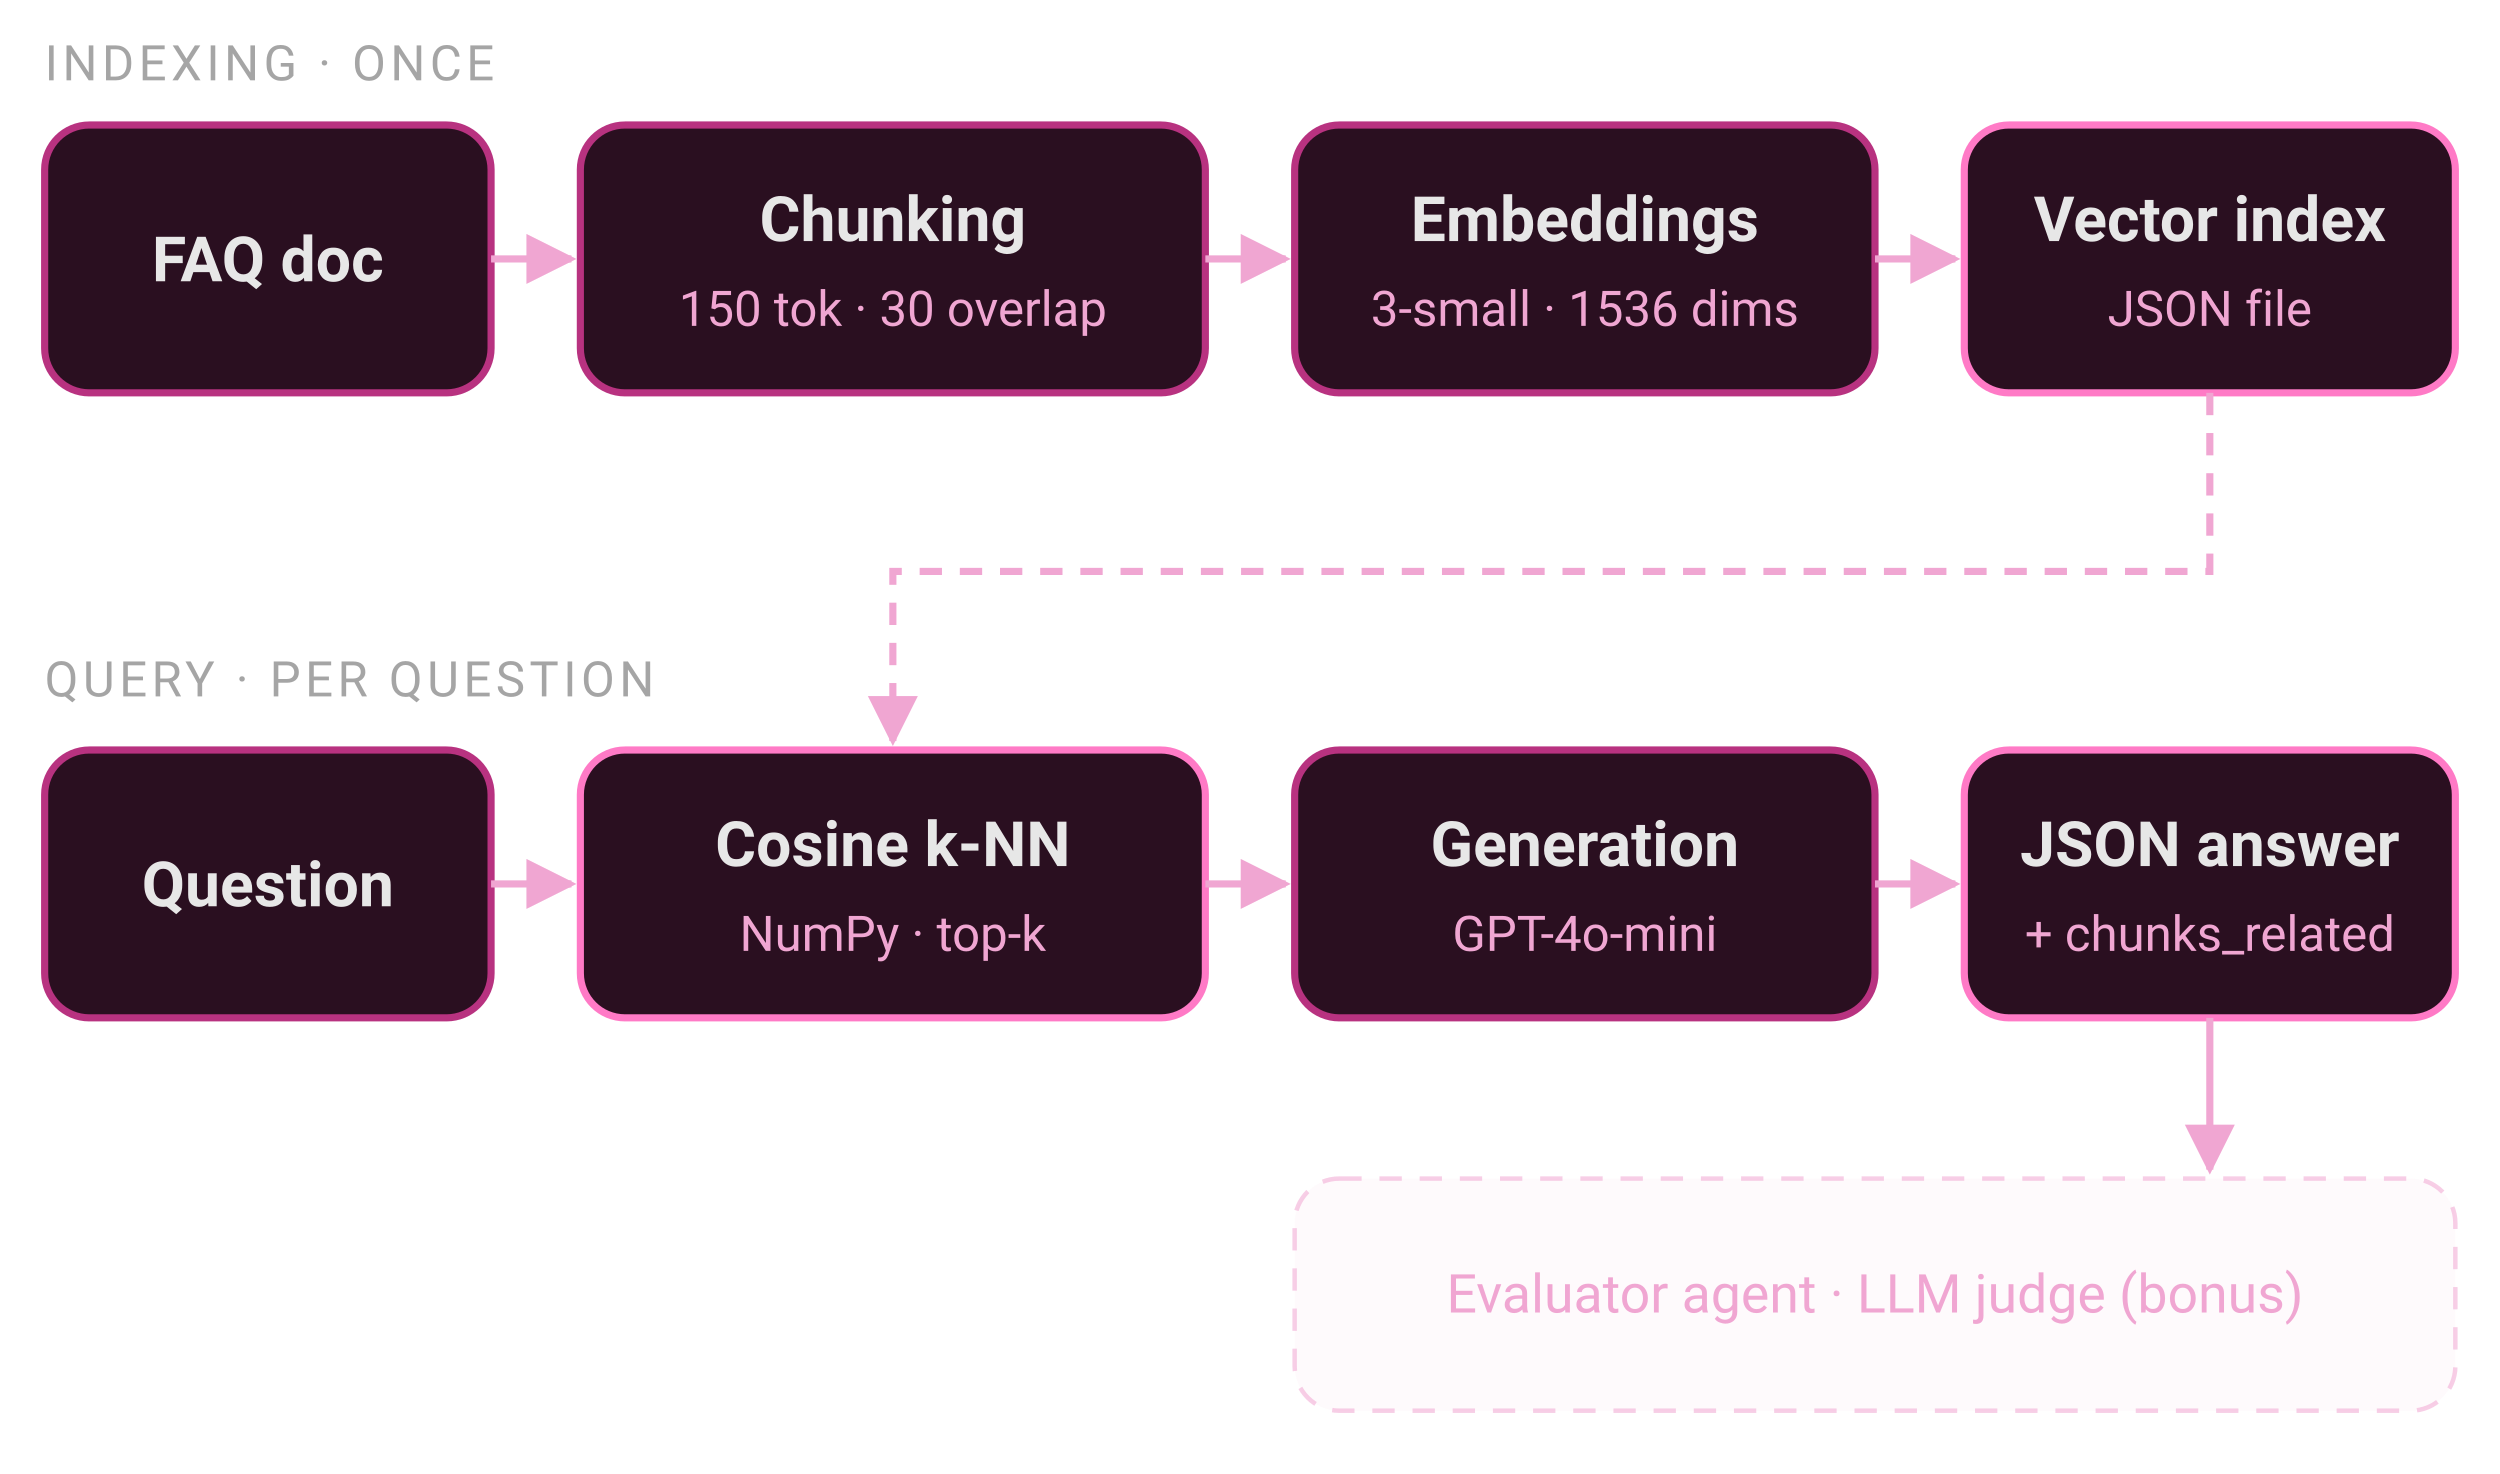
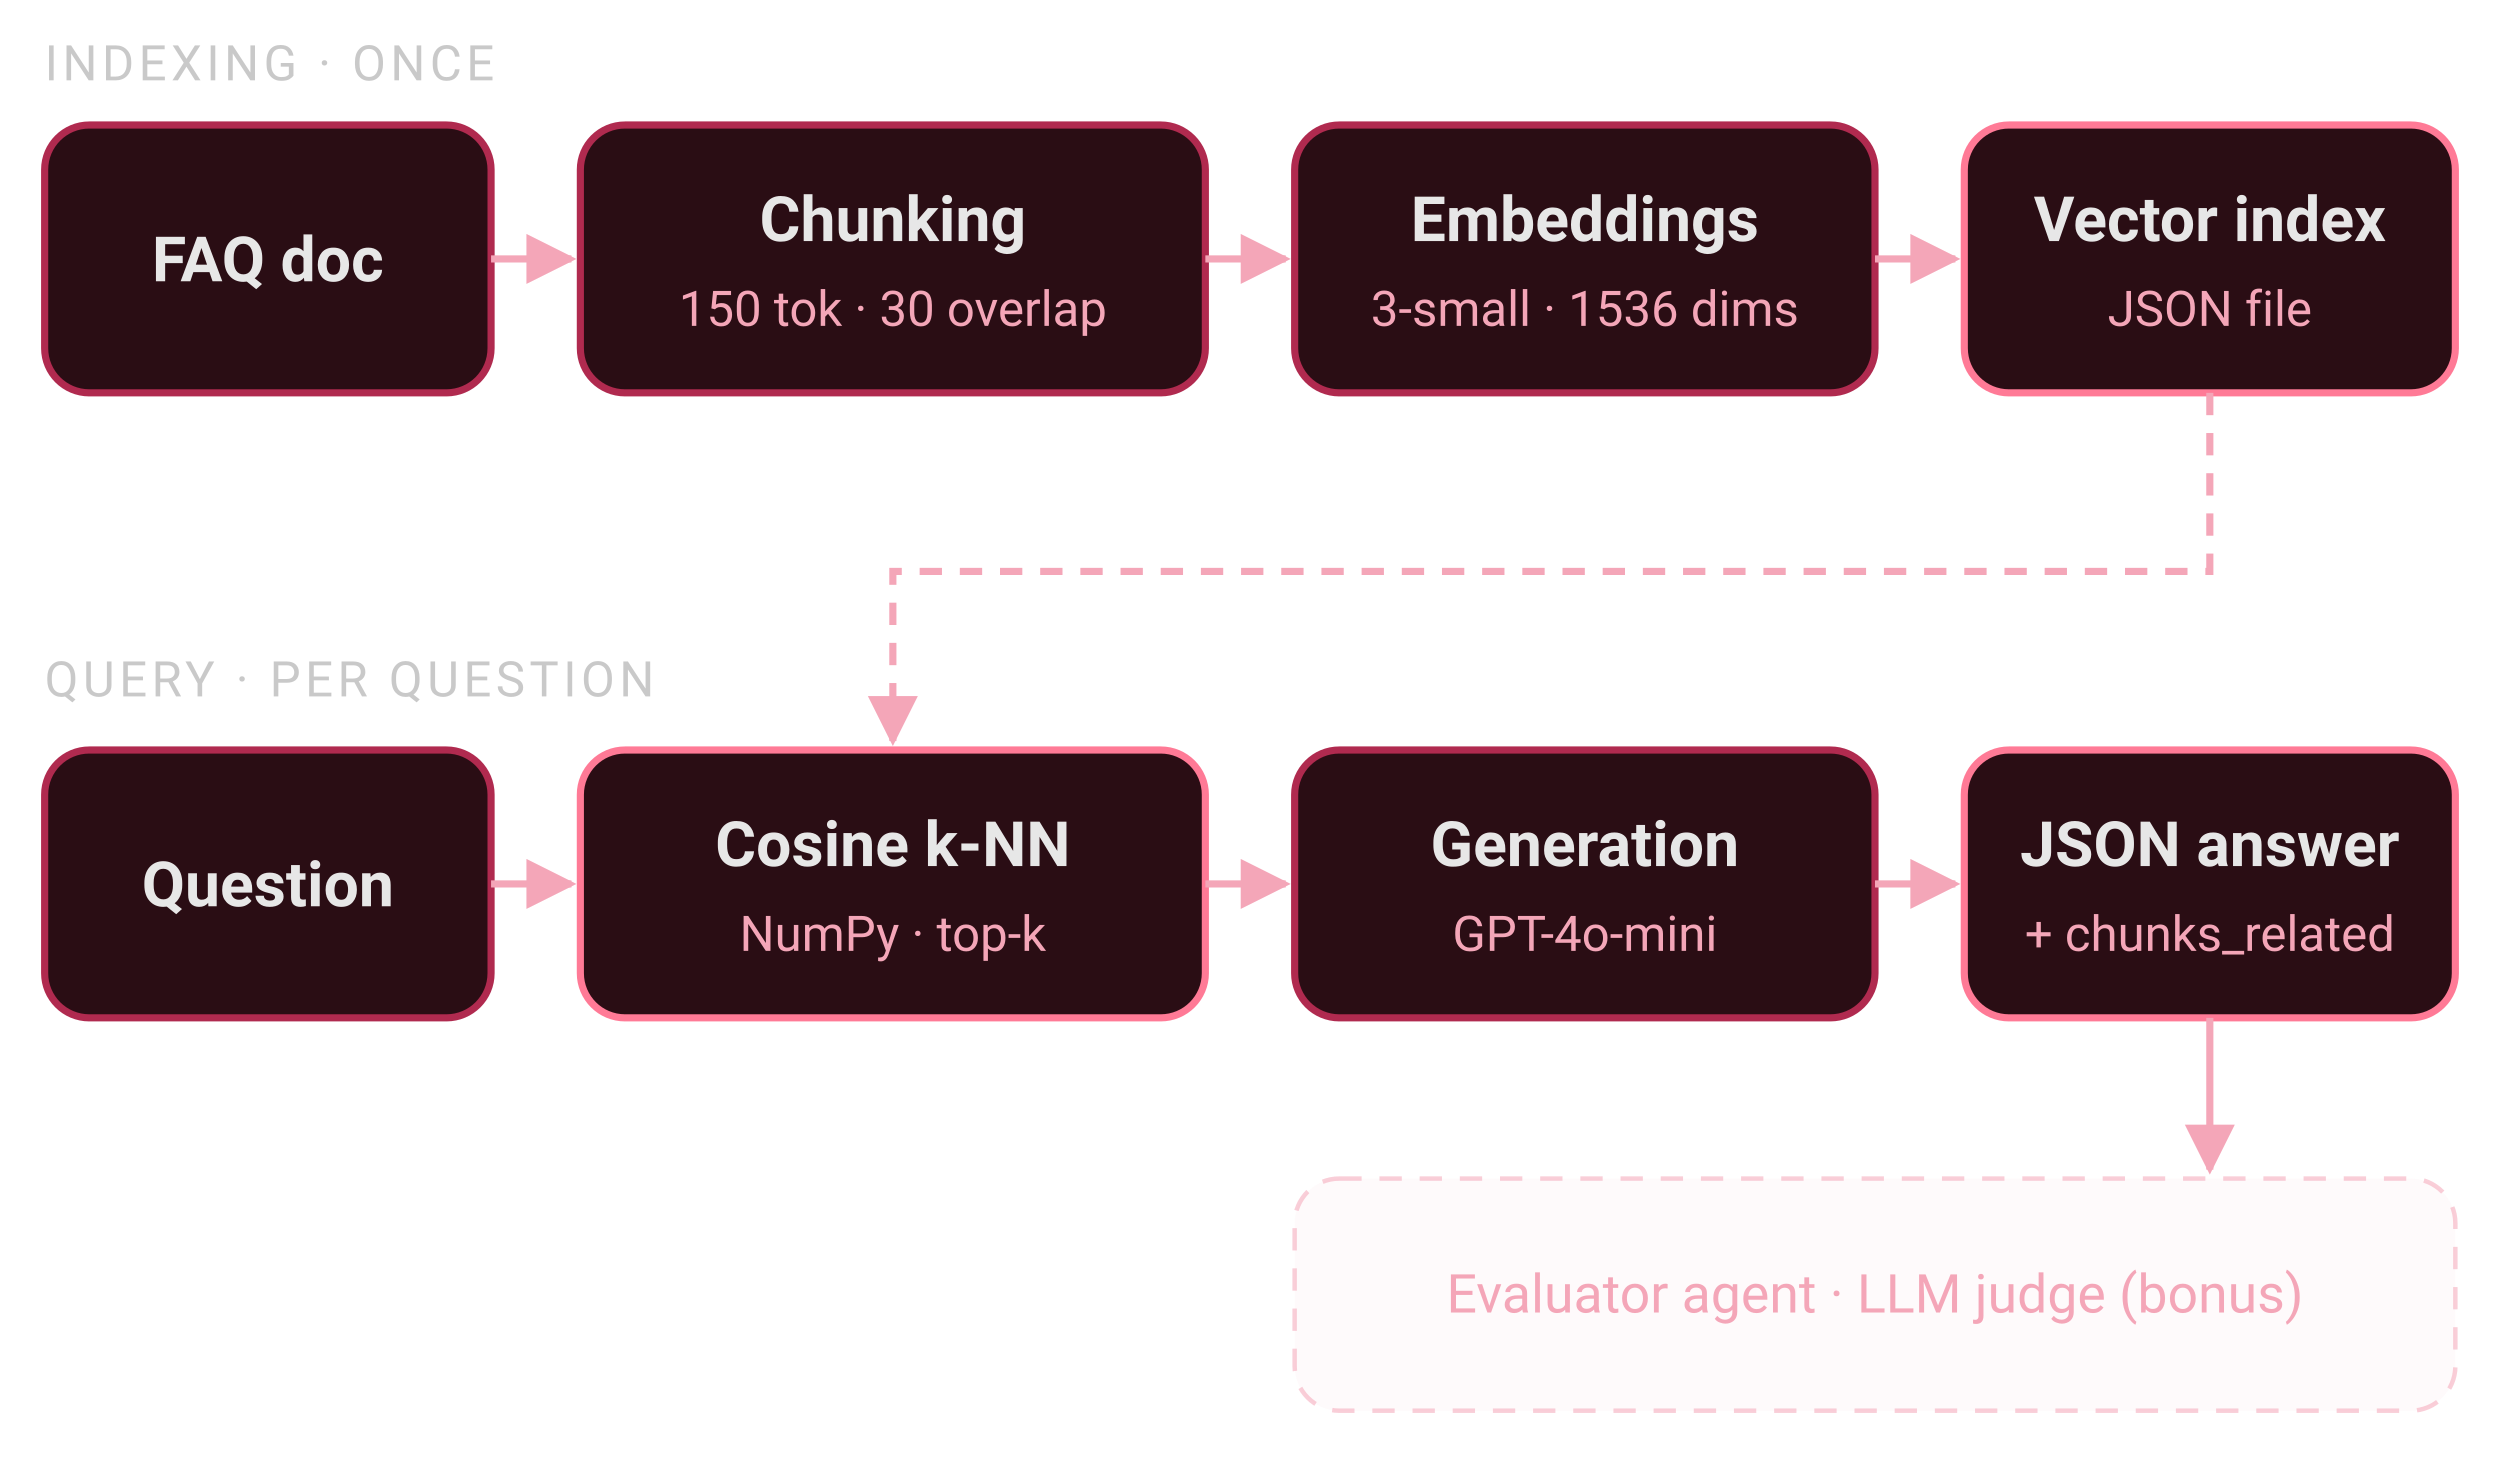
<svg xmlns="http://www.w3.org/2000/svg" viewBox="0 0 560 330" role="img" aria-labelledby="t d">
  <defs>
    <marker id="a" viewBox="0 0 10 10" refX="9" refY="5" markerWidth="7" markerHeight="7" orient="auto-start-reverse">
-       <path d="M0 0 L10 5 L0 10 z" fill="#f0a6d2" />
+       <path d="M0 0 L10 5 L0 10 z" fill="#f4a6b8" />
    </marker>
    <style>
      text { font-family: Satoshi, 'Segoe UI', Roboto, Arial, sans-serif; text-anchor: middle; }
      .t { fill: #e7e7e7; font-size: 14px; font-weight: 700; }
-       .s { fill: #f0a6d2; font-size: 11px; }
-       .b { fill: #f0a6d2; font-size: 12px; }
-       .l { fill: #a5a5a5; font-size: 11px; letter-spacing: 1px; }
+       .s { fill: #f4a6b8; font-size: 11px; }
+       .b { fill: #f4a6b8; font-size: 12px; }
+       .l { fill: #c9c9c9; font-size: 11px; letter-spacing: 1px; }
    </style>
  </defs>
  <text x="10" y="18" class="l" style="text-anchor:start">INDEXING · ONCE</text>
-   <rect x="10" y="28" width="100" height="60" rx="10" fill="#2a0f20" stroke="#b83280" stroke-width="1.6" />
+   <rect x="10" y="28" width="100" height="60" rx="10" fill="#2a0d14" stroke="#b02a4f" stroke-width="1.6" />
  <text x="60.0" y="63.0" class="t">FAQ doc</text>
-   <rect x="130" y="28" width="140" height="60" rx="10" fill="#2a0f20" stroke="#b83280" stroke-width="1.6" />
+   <rect x="130" y="28" width="140" height="60" rx="10" fill="#2a0d14" stroke="#b02a4f" stroke-width="1.6" />
  <text x="200.0" y="54.0" class="t">Chunking</text>
  <text x="200.0" y="73.0" class="s">150 tok · 30 overlap</text>
-   <rect x="290" y="28" width="130" height="60" rx="10" fill="#2a0f20" stroke="#b83280" stroke-width="1.6" />
+   <rect x="290" y="28" width="130" height="60" rx="10" fill="#2a0d14" stroke="#b02a4f" stroke-width="1.6" />
  <text x="355.0" y="54.0" class="t">Embeddings</text>
  <text x="355.0" y="73.0" class="s">3-small · 1536 dims</text>
-   <rect x="440" y="28" width="110" height="60" rx="10" fill="#2a0f20" stroke="#ff7ac6" stroke-width="1.6" />
+   <rect x="440" y="28" width="110" height="60" rx="10" fill="#2a0d14" stroke="#ff7a96" stroke-width="1.6" />
  <text x="495.0" y="54.0" class="t">Vector index</text>
  <text x="495.0" y="73.0" class="s">JSON file</text>
-   <path d="M110 58 H128" fill="none" stroke="#f0a6d2" stroke-width="1.6" marker-end="url(#a)" />
-   <path d="M270 58 H288" fill="none" stroke="#f0a6d2" stroke-width="1.6" marker-end="url(#a)" />
-   <path d="M420 58 H438" fill="none" stroke="#f0a6d2" stroke-width="1.6" marker-end="url(#a)" />
+   <path d="M110 58 H128" fill="none" stroke="#f4a6b8" stroke-width="1.6" marker-end="url(#a)" />
+   <path d="M270 58 H288" fill="none" stroke="#f4a6b8" stroke-width="1.6" marker-end="url(#a)" />
+   <path d="M420 58 H438" fill="none" stroke="#f4a6b8" stroke-width="1.6" marker-end="url(#a)" />
  <text x="10" y="156" class="l" style="text-anchor:start">QUERY · PER QUESTION</text>
-   <rect x="10" y="168" width="100" height="60" rx="10" fill="#2a0f20" stroke="#b83280" stroke-width="1.6" />
+   <rect x="10" y="168" width="100" height="60" rx="10" fill="#2a0d14" stroke="#b02a4f" stroke-width="1.6" />
  <text x="60.0" y="203.0" class="t">Question</text>
-   <rect x="130" y="168" width="140" height="60" rx="10" fill="#2a0f20" stroke="#ff7ac6" stroke-width="1.6" />
+   <rect x="130" y="168" width="140" height="60" rx="10" fill="#2a0d14" stroke="#ff7a96" stroke-width="1.6" />
  <text x="200.0" y="194.0" class="t">Cosine k-NN</text>
  <text x="200.0" y="213.0" class="s">NumPy · top-k</text>
-   <rect x="290" y="168" width="130" height="60" rx="10" fill="#2a0f20" stroke="#b83280" stroke-width="1.6" />
+   <rect x="290" y="168" width="130" height="60" rx="10" fill="#2a0d14" stroke="#b02a4f" stroke-width="1.6" />
  <text x="355.0" y="194.0" class="t">Generation</text>
  <text x="355.0" y="213.0" class="s">GPT-4o-mini</text>
-   <rect x="440" y="168" width="110" height="60" rx="10" fill="#2a0f20" stroke="#ff7ac6" stroke-width="1.6" />
+   <rect x="440" y="168" width="110" height="60" rx="10" fill="#2a0d14" stroke="#ff7a96" stroke-width="1.6" />
  <text x="495.0" y="194.0" class="t">JSON answer</text>
  <text x="495.0" y="213.0" class="s">+ chunks_related</text>
-   <path d="M110 198 H128" fill="none" stroke="#f0a6d2" stroke-width="1.6" marker-end="url(#a)" />
-   <path d="M270 198 H288" fill="none" stroke="#f0a6d2" stroke-width="1.6" marker-end="url(#a)" />
-   <path d="M420 198 H438" fill="none" stroke="#f0a6d2" stroke-width="1.6" marker-end="url(#a)" />
-   <path d="M495 88 V128 H200 V166" fill="none" stroke="#f0a6d2" stroke-width="1.6" stroke-dasharray="5 4" marker-end="url(#a)" />
-   <path d="M495 228 V262" fill="none" stroke="#f0a6d2" stroke-width="1.6" marker-end="url(#a)" />
-   <rect x="290" y="264" width="260" height="52" rx="10" fill="rgba(240,166,210,0.06)" stroke="#f0a6d2" stroke-opacity="0.55" stroke-dasharray="5 4" />
+   <path d="M110 198 H128" fill="none" stroke="#f4a6b8" stroke-width="1.6" marker-end="url(#a)" />
+   <path d="M270 198 H288" fill="none" stroke="#f4a6b8" stroke-width="1.6" marker-end="url(#a)" />
+   <path d="M420 198 H438" fill="none" stroke="#f4a6b8" stroke-width="1.6" marker-end="url(#a)" />
+   <path d="M495 88 V128 H200 V166" fill="none" stroke="#f4a6b8" stroke-width="1.6" stroke-dasharray="5 4" marker-end="url(#a)" />
+   <path d="M495 228 V262" fill="none" stroke="#f4a6b8" stroke-width="1.6" marker-end="url(#a)" />
+   <rect x="290" y="264" width="260" height="52" rx="10" fill="rgba(244,166,184,0.06)" stroke="#f4a6b8" stroke-opacity="0.55" stroke-dasharray="5 4" />
  <text x="420.0" y="294.0" class="b">Evaluator agent · LLM judge (bonus)</text>
</svg>
